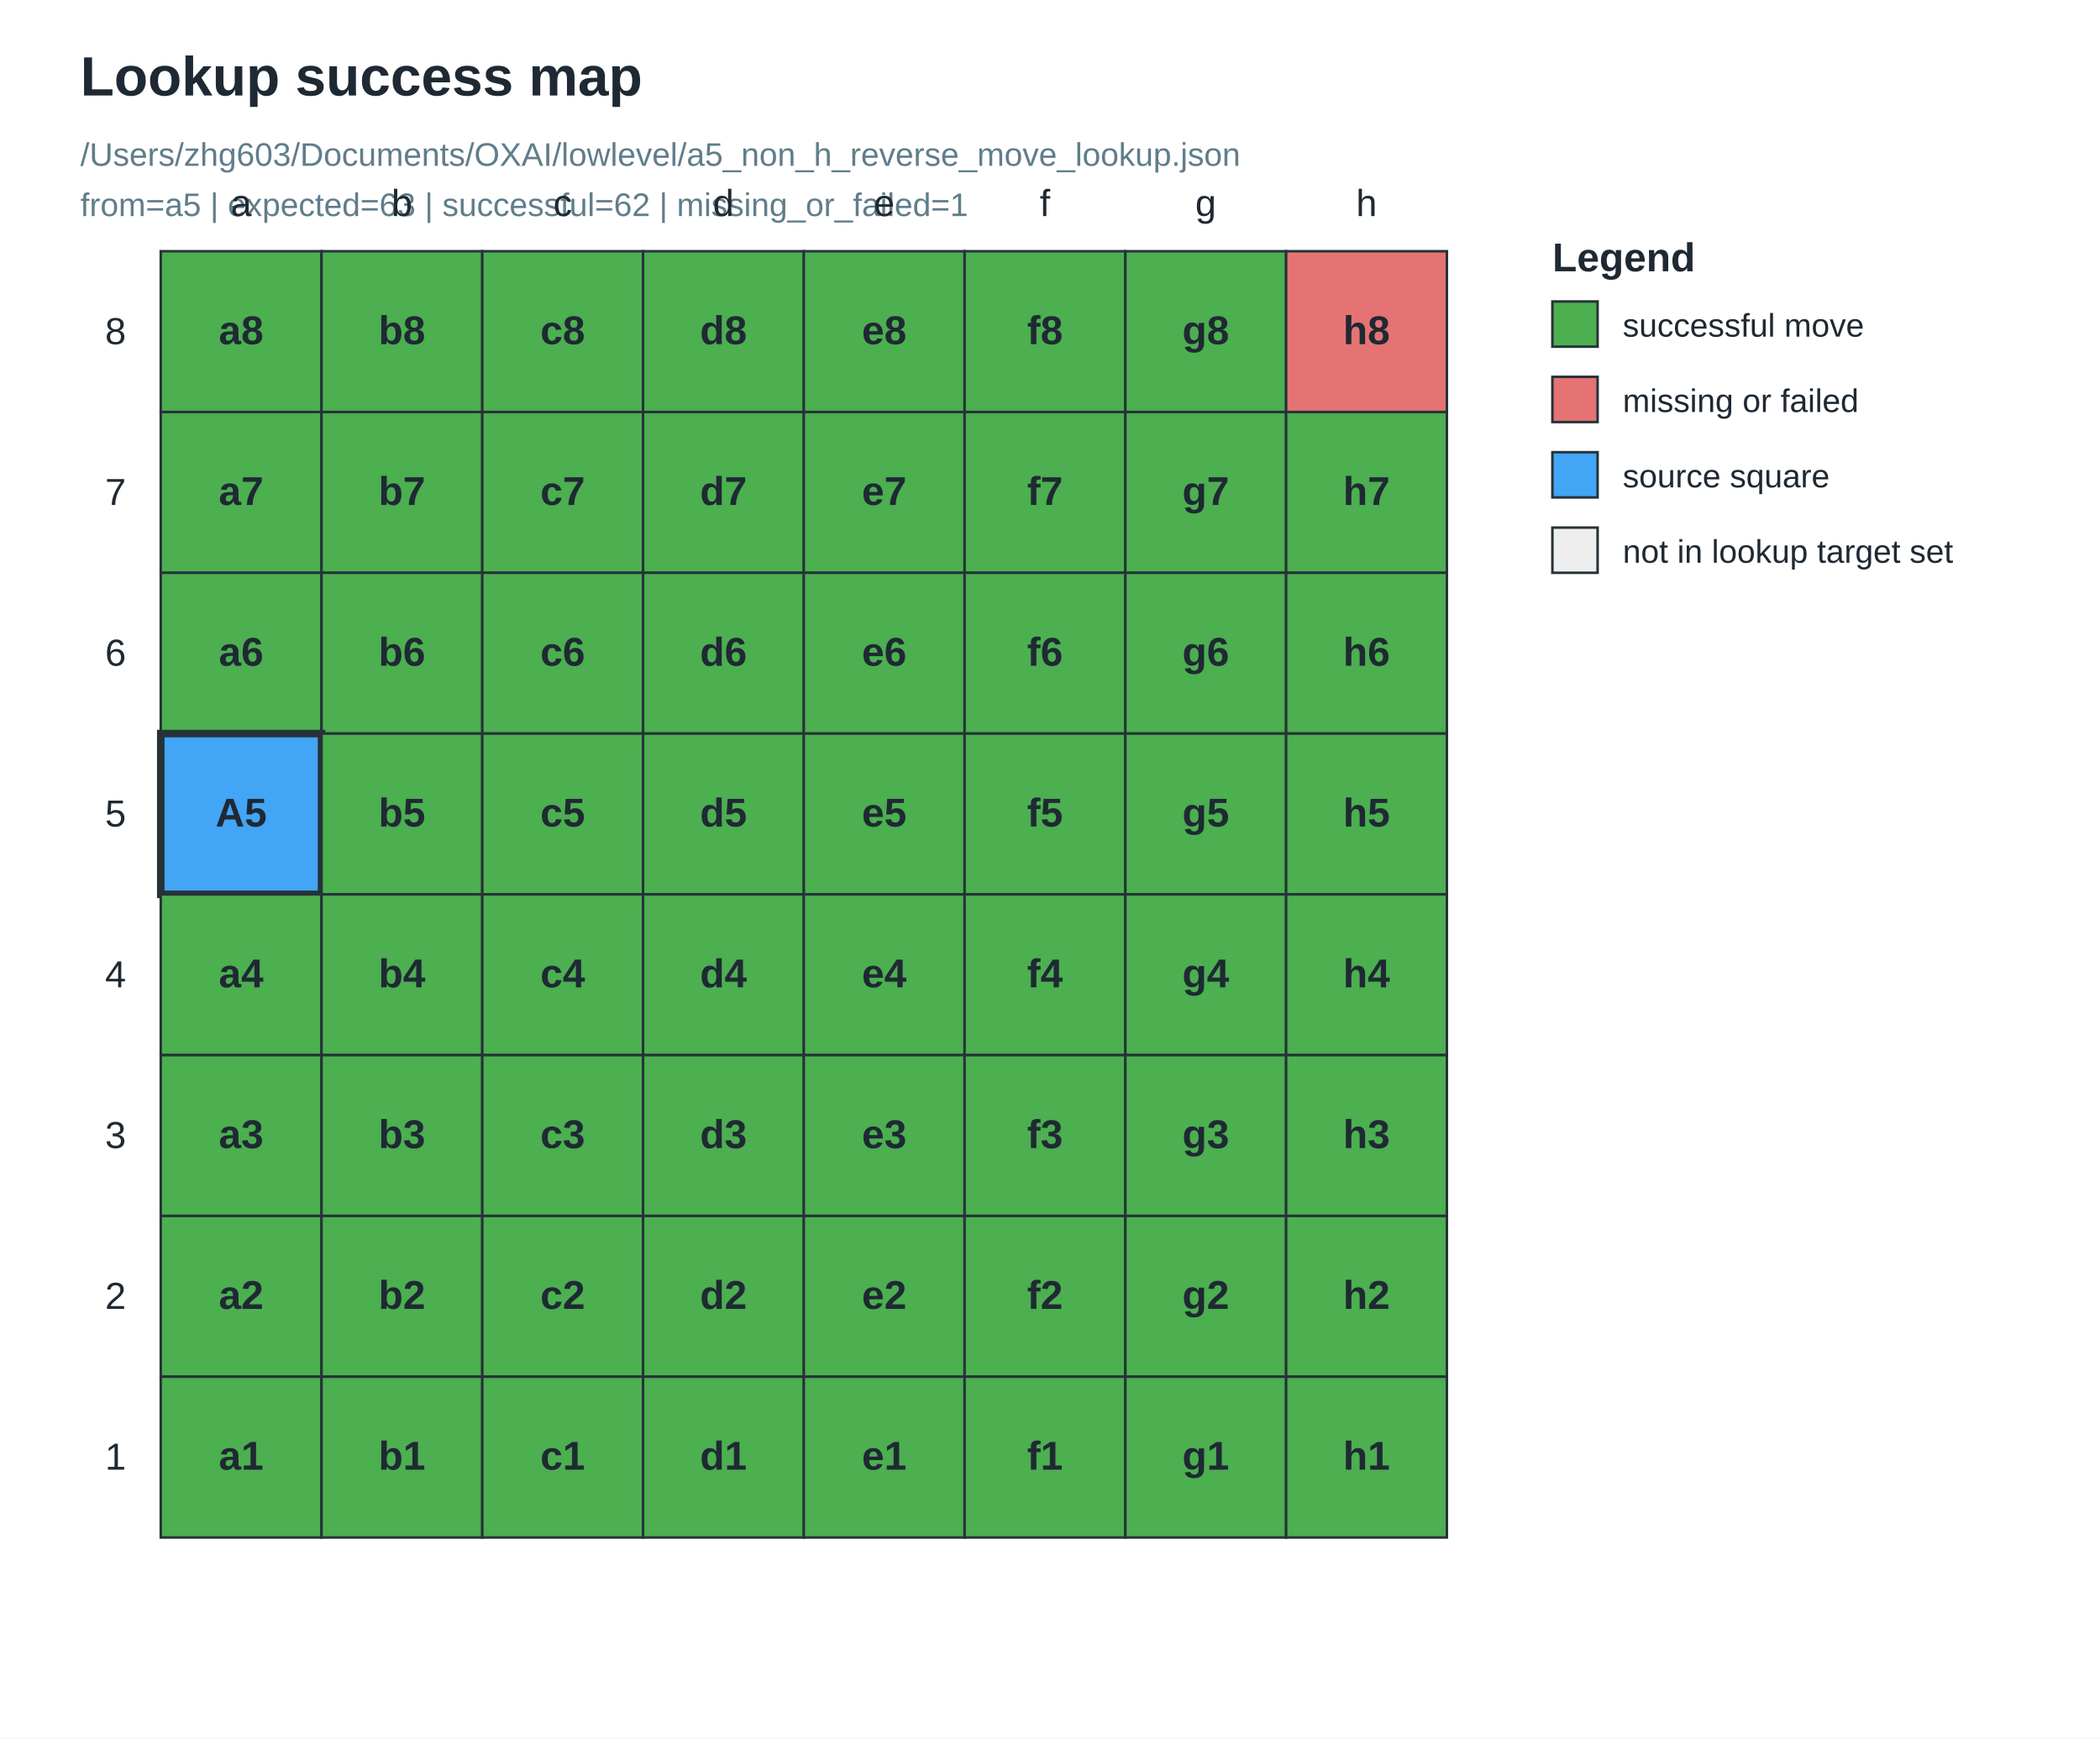
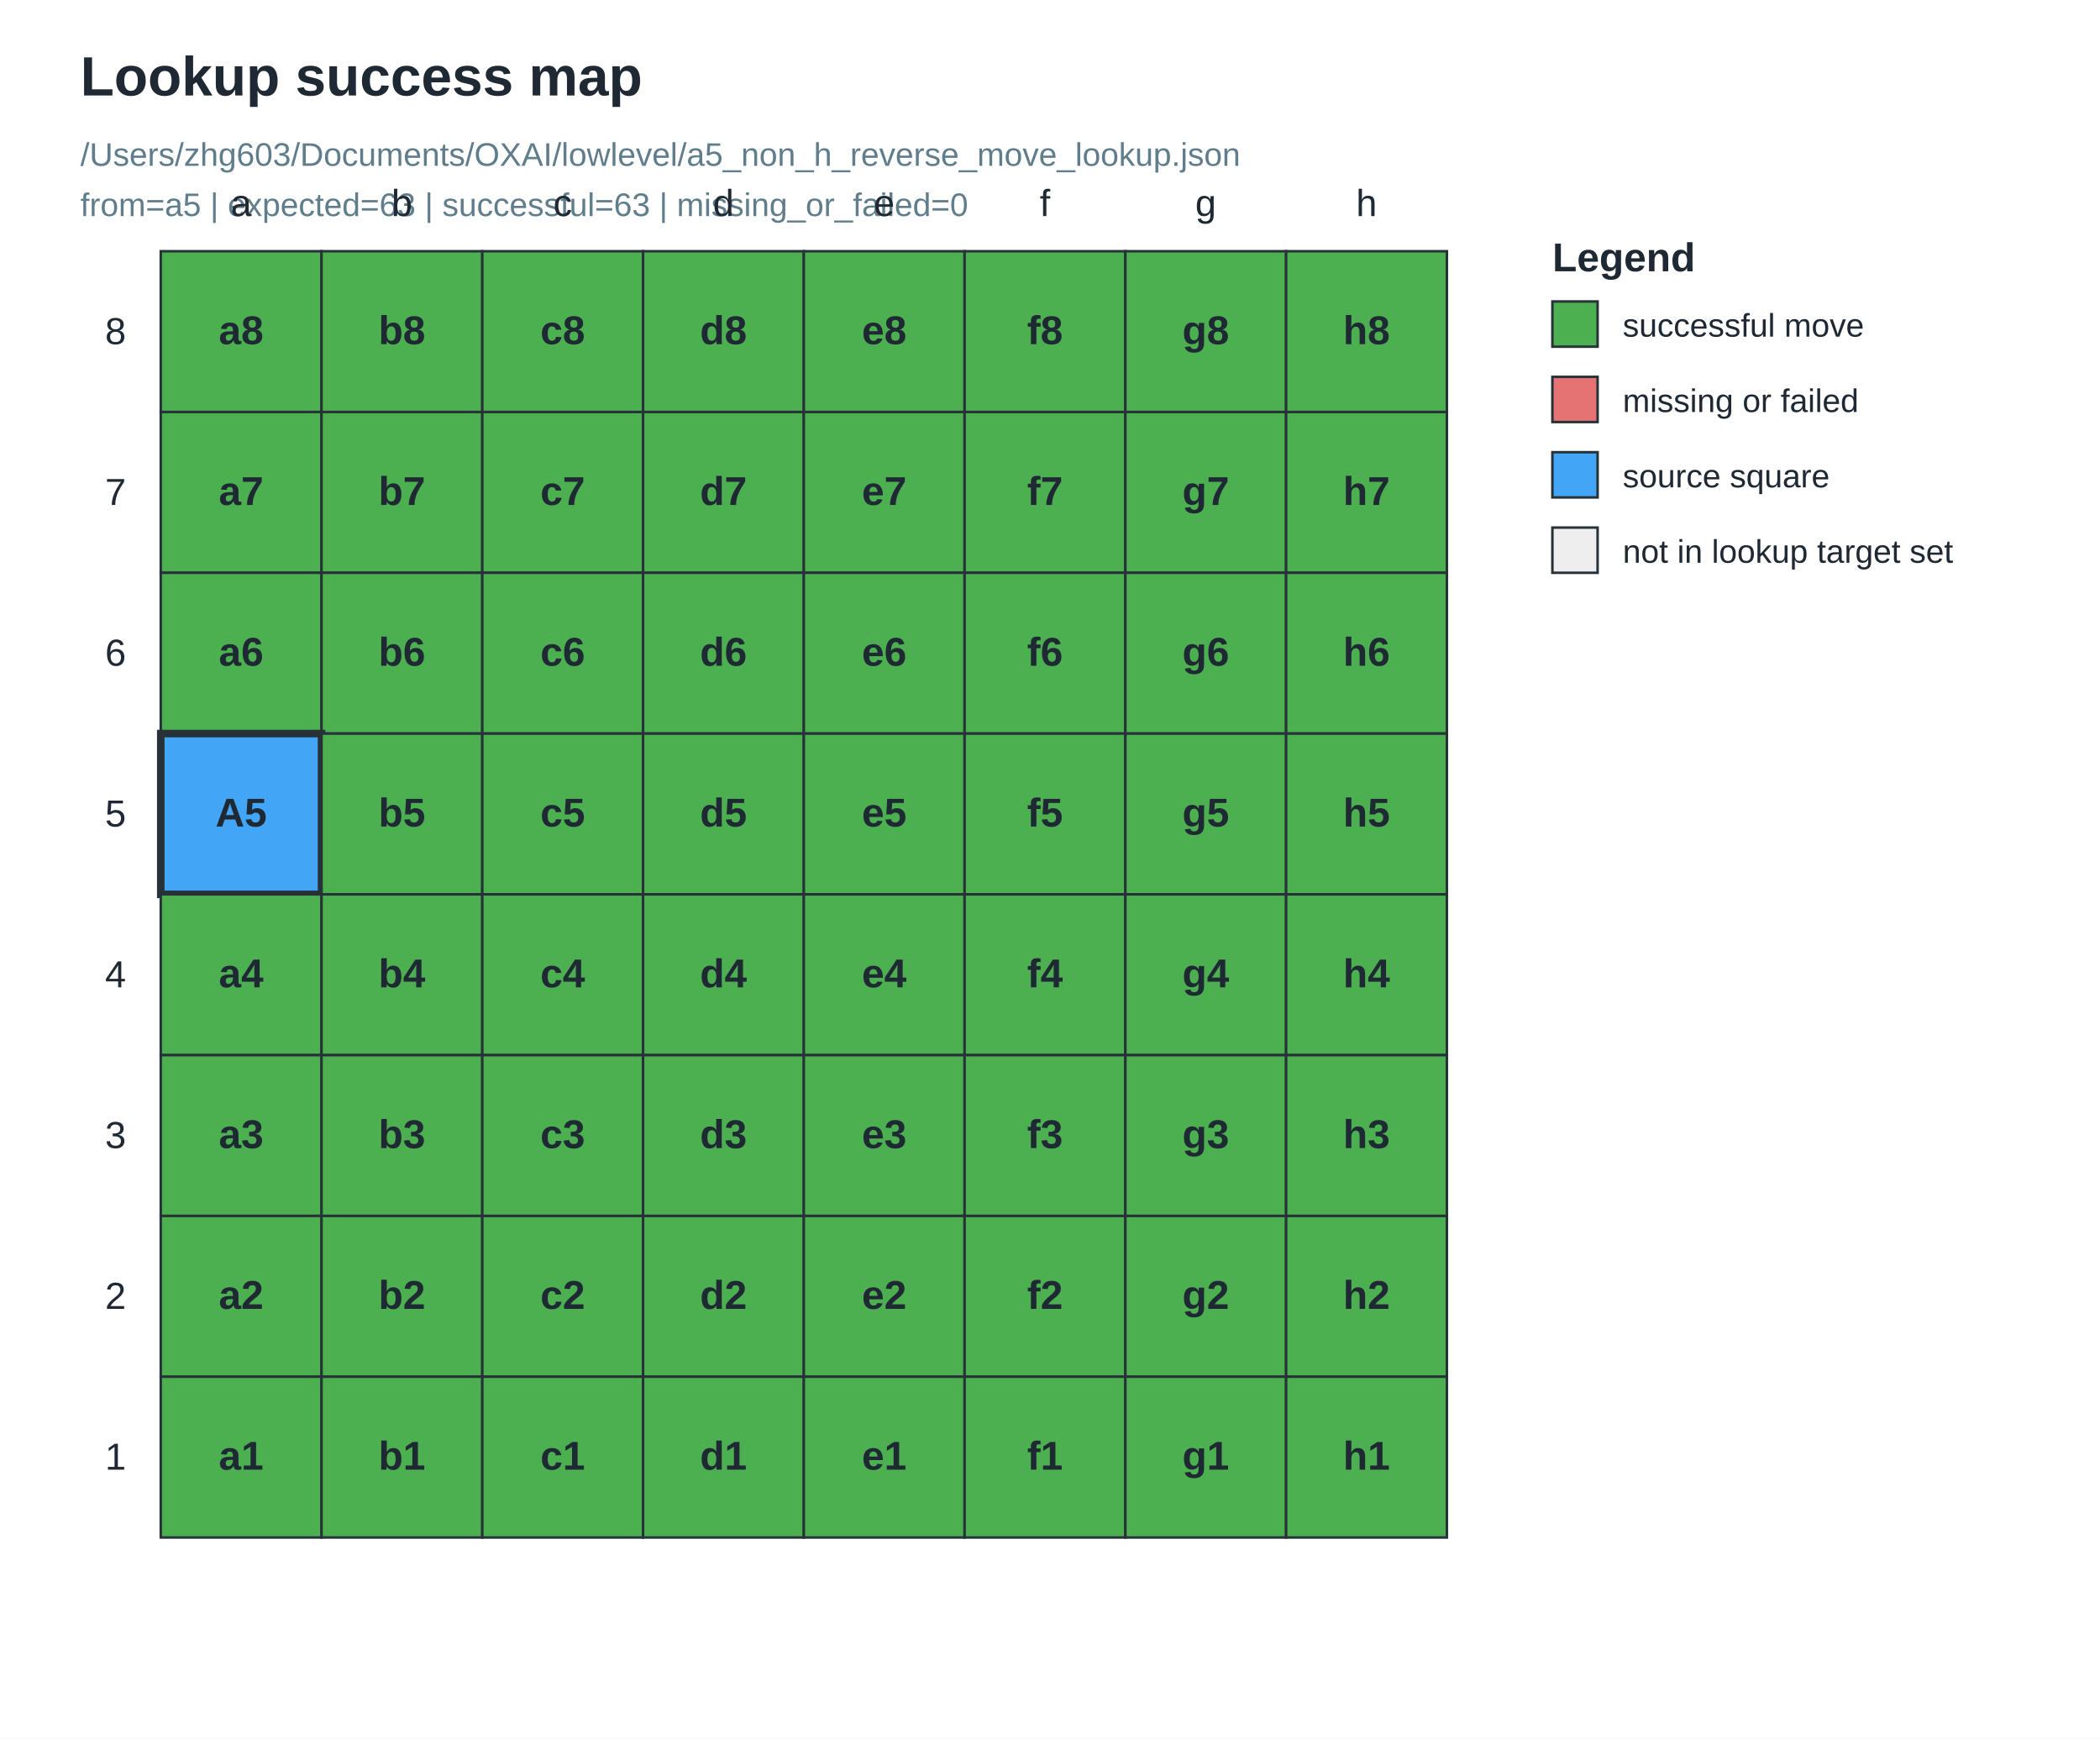
<svg xmlns="http://www.w3.org/2000/svg" width="836" height="692" viewBox="0 0 836 692">
  <rect width="100%" height="100%" fill="white" />
  <text x="32" y="38" font-family="Arial, sans-serif" font-size="22" font-weight="700" fill="#1f2933">Lookup success map</text>
  <text x="32" y="66" font-family="Arial, sans-serif" font-size="13" fill="#607d8b">/Users/zhg603/Documents/OXAI/lowlevel/a5_non_h_reverse_move_lookup.json</text>
-   <text x="32" y="86" font-family="Arial, sans-serif" font-size="13" fill="#607d8b">from=a5 | expected=63 | successful=62 | missing_or_failed=1</text>
+   <text x="32" y="86" font-family="Arial, sans-serif" font-size="13" fill="#607d8b">from=a5 | expected=63 | successful=63 | missing_or_failed=0</text>
  <text x="96.0" y="86" text-anchor="middle" font-family="Arial, sans-serif" font-size="15" fill="#1f2933">a</text>
  <text x="160.0" y="86" text-anchor="middle" font-family="Arial, sans-serif" font-size="15" fill="#1f2933">b</text>
  <text x="224.0" y="86" text-anchor="middle" font-family="Arial, sans-serif" font-size="15" fill="#1f2933">c</text>
  <text x="288.0" y="86" text-anchor="middle" font-family="Arial, sans-serif" font-size="15" fill="#1f2933">d</text>
  <text x="352.0" y="86" text-anchor="middle" font-family="Arial, sans-serif" font-size="15" fill="#1f2933">e</text>
  <text x="416.0" y="86" text-anchor="middle" font-family="Arial, sans-serif" font-size="15" fill="#1f2933">f</text>
  <text x="480.0" y="86" text-anchor="middle" font-family="Arial, sans-serif" font-size="15" fill="#1f2933">g</text>
  <text x="544.0" y="86" text-anchor="middle" font-family="Arial, sans-serif" font-size="15" fill="#1f2933">h</text>
  <text x="46" y="137.0" text-anchor="middle" font-family="Arial, sans-serif" font-size="15" fill="#1f2933">8</text>
  <text x="46" y="201.0" text-anchor="middle" font-family="Arial, sans-serif" font-size="15" fill="#1f2933">7</text>
  <text x="46" y="265.0" text-anchor="middle" font-family="Arial, sans-serif" font-size="15" fill="#1f2933">6</text>
  <text x="46" y="329.0" text-anchor="middle" font-family="Arial, sans-serif" font-size="15" fill="#1f2933">5</text>
  <text x="46" y="393.0" text-anchor="middle" font-family="Arial, sans-serif" font-size="15" fill="#1f2933">4</text>
  <text x="46" y="457.0" text-anchor="middle" font-family="Arial, sans-serif" font-size="15" fill="#1f2933">3</text>
  <text x="46" y="521.0" text-anchor="middle" font-family="Arial, sans-serif" font-size="15" fill="#1f2933">2</text>
  <text x="46" y="585.0" text-anchor="middle" font-family="Arial, sans-serif" font-size="15" fill="#1f2933">1</text>
  <rect x="64" y="100" width="64" height="64" fill="#4caf50" stroke="#263238" stroke-width="1">
</rect>
  <text x="96.0" y="137.0" text-anchor="middle" font-family="Arial, sans-serif" font-size="16" font-weight="700" fill="#1f2933">a8</text>
  <rect x="128" y="100" width="64" height="64" fill="#4caf50" stroke="#263238" stroke-width="1">
</rect>
  <text x="160.0" y="137.0" text-anchor="middle" font-family="Arial, sans-serif" font-size="16" font-weight="700" fill="#1f2933">b8</text>
  <rect x="192" y="100" width="64" height="64" fill="#4caf50" stroke="#263238" stroke-width="1">
</rect>
  <text x="224.0" y="137.0" text-anchor="middle" font-family="Arial, sans-serif" font-size="16" font-weight="700" fill="#1f2933">c8</text>
  <rect x="256" y="100" width="64" height="64" fill="#4caf50" stroke="#263238" stroke-width="1">
</rect>
  <text x="288.0" y="137.0" text-anchor="middle" font-family="Arial, sans-serif" font-size="16" font-weight="700" fill="#1f2933">d8</text>
  <rect x="320" y="100" width="64" height="64" fill="#4caf50" stroke="#263238" stroke-width="1">
</rect>
  <text x="352.0" y="137.0" text-anchor="middle" font-family="Arial, sans-serif" font-size="16" font-weight="700" fill="#1f2933">e8</text>
  <rect x="384" y="100" width="64" height="64" fill="#4caf50" stroke="#263238" stroke-width="1">
</rect>
  <text x="416.0" y="137.0" text-anchor="middle" font-family="Arial, sans-serif" font-size="16" font-weight="700" fill="#1f2933">f8</text>
  <rect x="448" y="100" width="64" height="64" fill="#4caf50" stroke="#263238" stroke-width="1">
</rect>
  <text x="480.0" y="137.0" text-anchor="middle" font-family="Arial, sans-serif" font-size="16" font-weight="700" fill="#1f2933">g8</text>
-   <rect x="512" y="100" width="64" height="64" fill="#e57373" stroke="#263238" stroke-width="1">
+   <rect x="512" y="100" width="64" height="64" fill="#4caf50" stroke="#263238" stroke-width="1">
</rect>
  <text x="544.0" y="137.0" text-anchor="middle" font-family="Arial, sans-serif" font-size="16" font-weight="700" fill="#1f2933">h8</text>
  <rect x="64" y="164" width="64" height="64" fill="#4caf50" stroke="#263238" stroke-width="1">
</rect>
  <text x="96.0" y="201.0" text-anchor="middle" font-family="Arial, sans-serif" font-size="16" font-weight="700" fill="#1f2933">a7</text>
  <rect x="128" y="164" width="64" height="64" fill="#4caf50" stroke="#263238" stroke-width="1">
</rect>
  <text x="160.0" y="201.0" text-anchor="middle" font-family="Arial, sans-serif" font-size="16" font-weight="700" fill="#1f2933">b7</text>
  <rect x="192" y="164" width="64" height="64" fill="#4caf50" stroke="#263238" stroke-width="1">
</rect>
  <text x="224.0" y="201.0" text-anchor="middle" font-family="Arial, sans-serif" font-size="16" font-weight="700" fill="#1f2933">c7</text>
  <rect x="256" y="164" width="64" height="64" fill="#4caf50" stroke="#263238" stroke-width="1">
</rect>
  <text x="288.0" y="201.0" text-anchor="middle" font-family="Arial, sans-serif" font-size="16" font-weight="700" fill="#1f2933">d7</text>
  <rect x="320" y="164" width="64" height="64" fill="#4caf50" stroke="#263238" stroke-width="1">
</rect>
  <text x="352.0" y="201.0" text-anchor="middle" font-family="Arial, sans-serif" font-size="16" font-weight="700" fill="#1f2933">e7</text>
  <rect x="384" y="164" width="64" height="64" fill="#4caf50" stroke="#263238" stroke-width="1">
</rect>
  <text x="416.0" y="201.0" text-anchor="middle" font-family="Arial, sans-serif" font-size="16" font-weight="700" fill="#1f2933">f7</text>
  <rect x="448" y="164" width="64" height="64" fill="#4caf50" stroke="#263238" stroke-width="1">
</rect>
  <text x="480.0" y="201.0" text-anchor="middle" font-family="Arial, sans-serif" font-size="16" font-weight="700" fill="#1f2933">g7</text>
  <rect x="512" y="164" width="64" height="64" fill="#4caf50" stroke="#263238" stroke-width="1">
</rect>
  <text x="544.0" y="201.0" text-anchor="middle" font-family="Arial, sans-serif" font-size="16" font-weight="700" fill="#1f2933">h7</text>
  <rect x="64" y="228" width="64" height="64" fill="#4caf50" stroke="#263238" stroke-width="1">
</rect>
  <text x="96.0" y="265.0" text-anchor="middle" font-family="Arial, sans-serif" font-size="16" font-weight="700" fill="#1f2933">a6</text>
  <rect x="128" y="228" width="64" height="64" fill="#4caf50" stroke="#263238" stroke-width="1">
</rect>
  <text x="160.0" y="265.0" text-anchor="middle" font-family="Arial, sans-serif" font-size="16" font-weight="700" fill="#1f2933">b6</text>
  <rect x="192" y="228" width="64" height="64" fill="#4caf50" stroke="#263238" stroke-width="1">
</rect>
  <text x="224.0" y="265.0" text-anchor="middle" font-family="Arial, sans-serif" font-size="16" font-weight="700" fill="#1f2933">c6</text>
  <rect x="256" y="228" width="64" height="64" fill="#4caf50" stroke="#263238" stroke-width="1">
</rect>
  <text x="288.0" y="265.0" text-anchor="middle" font-family="Arial, sans-serif" font-size="16" font-weight="700" fill="#1f2933">d6</text>
  <rect x="320" y="228" width="64" height="64" fill="#4caf50" stroke="#263238" stroke-width="1">
</rect>
  <text x="352.0" y="265.0" text-anchor="middle" font-family="Arial, sans-serif" font-size="16" font-weight="700" fill="#1f2933">e6</text>
  <rect x="384" y="228" width="64" height="64" fill="#4caf50" stroke="#263238" stroke-width="1">
</rect>
  <text x="416.0" y="265.0" text-anchor="middle" font-family="Arial, sans-serif" font-size="16" font-weight="700" fill="#1f2933">f6</text>
  <rect x="448" y="228" width="64" height="64" fill="#4caf50" stroke="#263238" stroke-width="1">
</rect>
  <text x="480.0" y="265.0" text-anchor="middle" font-family="Arial, sans-serif" font-size="16" font-weight="700" fill="#1f2933">g6</text>
  <rect x="512" y="228" width="64" height="64" fill="#4caf50" stroke="#263238" stroke-width="1">
</rect>
  <text x="544.0" y="265.0" text-anchor="middle" font-family="Arial, sans-serif" font-size="16" font-weight="700" fill="#1f2933">h6</text>
  <rect x="64" y="292" width="64" height="64" fill="#42a5f5" stroke="#263238" stroke-width="3">
</rect>
  <text x="96.0" y="329.0" text-anchor="middle" font-family="Arial, sans-serif" font-size="16" font-weight="700" fill="#1f2933">A5</text>
  <rect x="128" y="292" width="64" height="64" fill="#4caf50" stroke="#263238" stroke-width="1">
</rect>
  <text x="160.0" y="329.0" text-anchor="middle" font-family="Arial, sans-serif" font-size="16" font-weight="700" fill="#1f2933">b5</text>
  <rect x="192" y="292" width="64" height="64" fill="#4caf50" stroke="#263238" stroke-width="1">
</rect>
  <text x="224.0" y="329.0" text-anchor="middle" font-family="Arial, sans-serif" font-size="16" font-weight="700" fill="#1f2933">c5</text>
  <rect x="256" y="292" width="64" height="64" fill="#4caf50" stroke="#263238" stroke-width="1">
</rect>
  <text x="288.0" y="329.0" text-anchor="middle" font-family="Arial, sans-serif" font-size="16" font-weight="700" fill="#1f2933">d5</text>
  <rect x="320" y="292" width="64" height="64" fill="#4caf50" stroke="#263238" stroke-width="1">
</rect>
  <text x="352.0" y="329.0" text-anchor="middle" font-family="Arial, sans-serif" font-size="16" font-weight="700" fill="#1f2933">e5</text>
  <rect x="384" y="292" width="64" height="64" fill="#4caf50" stroke="#263238" stroke-width="1">
</rect>
  <text x="416.0" y="329.0" text-anchor="middle" font-family="Arial, sans-serif" font-size="16" font-weight="700" fill="#1f2933">f5</text>
  <rect x="448" y="292" width="64" height="64" fill="#4caf50" stroke="#263238" stroke-width="1">
</rect>
  <text x="480.0" y="329.0" text-anchor="middle" font-family="Arial, sans-serif" font-size="16" font-weight="700" fill="#1f2933">g5</text>
  <rect x="512" y="292" width="64" height="64" fill="#4caf50" stroke="#263238" stroke-width="1">
</rect>
  <text x="544.0" y="329.0" text-anchor="middle" font-family="Arial, sans-serif" font-size="16" font-weight="700" fill="#1f2933">h5</text>
  <rect x="64" y="356" width="64" height="64" fill="#4caf50" stroke="#263238" stroke-width="1">
</rect>
  <text x="96.0" y="393.0" text-anchor="middle" font-family="Arial, sans-serif" font-size="16" font-weight="700" fill="#1f2933">a4</text>
  <rect x="128" y="356" width="64" height="64" fill="#4caf50" stroke="#263238" stroke-width="1">
</rect>
  <text x="160.0" y="393.0" text-anchor="middle" font-family="Arial, sans-serif" font-size="16" font-weight="700" fill="#1f2933">b4</text>
  <rect x="192" y="356" width="64" height="64" fill="#4caf50" stroke="#263238" stroke-width="1">
</rect>
  <text x="224.0" y="393.0" text-anchor="middle" font-family="Arial, sans-serif" font-size="16" font-weight="700" fill="#1f2933">c4</text>
  <rect x="256" y="356" width="64" height="64" fill="#4caf50" stroke="#263238" stroke-width="1">
</rect>
  <text x="288.0" y="393.0" text-anchor="middle" font-family="Arial, sans-serif" font-size="16" font-weight="700" fill="#1f2933">d4</text>
  <rect x="320" y="356" width="64" height="64" fill="#4caf50" stroke="#263238" stroke-width="1">
</rect>
  <text x="352.0" y="393.0" text-anchor="middle" font-family="Arial, sans-serif" font-size="16" font-weight="700" fill="#1f2933">e4</text>
  <rect x="384" y="356" width="64" height="64" fill="#4caf50" stroke="#263238" stroke-width="1">
</rect>
  <text x="416.0" y="393.0" text-anchor="middle" font-family="Arial, sans-serif" font-size="16" font-weight="700" fill="#1f2933">f4</text>
  <rect x="448" y="356" width="64" height="64" fill="#4caf50" stroke="#263238" stroke-width="1">
</rect>
  <text x="480.0" y="393.0" text-anchor="middle" font-family="Arial, sans-serif" font-size="16" font-weight="700" fill="#1f2933">g4</text>
  <rect x="512" y="356" width="64" height="64" fill="#4caf50" stroke="#263238" stroke-width="1">
</rect>
  <text x="544.0" y="393.0" text-anchor="middle" font-family="Arial, sans-serif" font-size="16" font-weight="700" fill="#1f2933">h4</text>
  <rect x="64" y="420" width="64" height="64" fill="#4caf50" stroke="#263238" stroke-width="1">
</rect>
  <text x="96.0" y="457.0" text-anchor="middle" font-family="Arial, sans-serif" font-size="16" font-weight="700" fill="#1f2933">a3</text>
  <rect x="128" y="420" width="64" height="64" fill="#4caf50" stroke="#263238" stroke-width="1">
</rect>
  <text x="160.0" y="457.0" text-anchor="middle" font-family="Arial, sans-serif" font-size="16" font-weight="700" fill="#1f2933">b3</text>
  <rect x="192" y="420" width="64" height="64" fill="#4caf50" stroke="#263238" stroke-width="1">
</rect>
  <text x="224.0" y="457.0" text-anchor="middle" font-family="Arial, sans-serif" font-size="16" font-weight="700" fill="#1f2933">c3</text>
  <rect x="256" y="420" width="64" height="64" fill="#4caf50" stroke="#263238" stroke-width="1">
</rect>
  <text x="288.0" y="457.0" text-anchor="middle" font-family="Arial, sans-serif" font-size="16" font-weight="700" fill="#1f2933">d3</text>
  <rect x="320" y="420" width="64" height="64" fill="#4caf50" stroke="#263238" stroke-width="1">
</rect>
  <text x="352.0" y="457.0" text-anchor="middle" font-family="Arial, sans-serif" font-size="16" font-weight="700" fill="#1f2933">e3</text>
  <rect x="384" y="420" width="64" height="64" fill="#4caf50" stroke="#263238" stroke-width="1">
</rect>
  <text x="416.0" y="457.0" text-anchor="middle" font-family="Arial, sans-serif" font-size="16" font-weight="700" fill="#1f2933">f3</text>
  <rect x="448" y="420" width="64" height="64" fill="#4caf50" stroke="#263238" stroke-width="1">
</rect>
  <text x="480.0" y="457.0" text-anchor="middle" font-family="Arial, sans-serif" font-size="16" font-weight="700" fill="#1f2933">g3</text>
  <rect x="512" y="420" width="64" height="64" fill="#4caf50" stroke="#263238" stroke-width="1">
</rect>
  <text x="544.0" y="457.0" text-anchor="middle" font-family="Arial, sans-serif" font-size="16" font-weight="700" fill="#1f2933">h3</text>
  <rect x="64" y="484" width="64" height="64" fill="#4caf50" stroke="#263238" stroke-width="1">
</rect>
  <text x="96.0" y="521.0" text-anchor="middle" font-family="Arial, sans-serif" font-size="16" font-weight="700" fill="#1f2933">a2</text>
  <rect x="128" y="484" width="64" height="64" fill="#4caf50" stroke="#263238" stroke-width="1">
</rect>
  <text x="160.0" y="521.0" text-anchor="middle" font-family="Arial, sans-serif" font-size="16" font-weight="700" fill="#1f2933">b2</text>
  <rect x="192" y="484" width="64" height="64" fill="#4caf50" stroke="#263238" stroke-width="1">
</rect>
  <text x="224.0" y="521.0" text-anchor="middle" font-family="Arial, sans-serif" font-size="16" font-weight="700" fill="#1f2933">c2</text>
  <rect x="256" y="484" width="64" height="64" fill="#4caf50" stroke="#263238" stroke-width="1">
</rect>
  <text x="288.0" y="521.0" text-anchor="middle" font-family="Arial, sans-serif" font-size="16" font-weight="700" fill="#1f2933">d2</text>
  <rect x="320" y="484" width="64" height="64" fill="#4caf50" stroke="#263238" stroke-width="1">
</rect>
  <text x="352.0" y="521.0" text-anchor="middle" font-family="Arial, sans-serif" font-size="16" font-weight="700" fill="#1f2933">e2</text>
  <rect x="384" y="484" width="64" height="64" fill="#4caf50" stroke="#263238" stroke-width="1">
</rect>
  <text x="416.0" y="521.0" text-anchor="middle" font-family="Arial, sans-serif" font-size="16" font-weight="700" fill="#1f2933">f2</text>
  <rect x="448" y="484" width="64" height="64" fill="#4caf50" stroke="#263238" stroke-width="1">
</rect>
  <text x="480.0" y="521.0" text-anchor="middle" font-family="Arial, sans-serif" font-size="16" font-weight="700" fill="#1f2933">g2</text>
  <rect x="512" y="484" width="64" height="64" fill="#4caf50" stroke="#263238" stroke-width="1">
</rect>
  <text x="544.0" y="521.0" text-anchor="middle" font-family="Arial, sans-serif" font-size="16" font-weight="700" fill="#1f2933">h2</text>
  <rect x="64" y="548" width="64" height="64" fill="#4caf50" stroke="#263238" stroke-width="1">
</rect>
  <text x="96.0" y="585.0" text-anchor="middle" font-family="Arial, sans-serif" font-size="16" font-weight="700" fill="#1f2933">a1</text>
  <rect x="128" y="548" width="64" height="64" fill="#4caf50" stroke="#263238" stroke-width="1">
</rect>
  <text x="160.0" y="585.0" text-anchor="middle" font-family="Arial, sans-serif" font-size="16" font-weight="700" fill="#1f2933">b1</text>
  <rect x="192" y="548" width="64" height="64" fill="#4caf50" stroke="#263238" stroke-width="1">
</rect>
  <text x="224.0" y="585.0" text-anchor="middle" font-family="Arial, sans-serif" font-size="16" font-weight="700" fill="#1f2933">c1</text>
  <rect x="256" y="548" width="64" height="64" fill="#4caf50" stroke="#263238" stroke-width="1">
</rect>
  <text x="288.0" y="585.0" text-anchor="middle" font-family="Arial, sans-serif" font-size="16" font-weight="700" fill="#1f2933">d1</text>
  <rect x="320" y="548" width="64" height="64" fill="#4caf50" stroke="#263238" stroke-width="1">
</rect>
  <text x="352.0" y="585.0" text-anchor="middle" font-family="Arial, sans-serif" font-size="16" font-weight="700" fill="#1f2933">e1</text>
  <rect x="384" y="548" width="64" height="64" fill="#4caf50" stroke="#263238" stroke-width="1">
</rect>
  <text x="416.0" y="585.0" text-anchor="middle" font-family="Arial, sans-serif" font-size="16" font-weight="700" fill="#1f2933">f1</text>
  <rect x="448" y="548" width="64" height="64" fill="#4caf50" stroke="#263238" stroke-width="1">
</rect>
  <text x="480.0" y="585.0" text-anchor="middle" font-family="Arial, sans-serif" font-size="16" font-weight="700" fill="#1f2933">g1</text>
  <rect x="512" y="548" width="64" height="64" fill="#4caf50" stroke="#263238" stroke-width="1">
</rect>
  <text x="544.0" y="585.0" text-anchor="middle" font-family="Arial, sans-serif" font-size="16" font-weight="700" fill="#1f2933">h1</text>
  <text x="618" y="108" font-family="Arial, sans-serif" font-size="16" font-weight="700" fill="#1f2933">Legend</text>
  <rect x="618" y="120" width="18" height="18" fill="#4caf50" stroke="#263238" stroke-width="1" />
  <text x="646" y="134" font-family="Arial, sans-serif" font-size="13" fill="#1f2933">successful move</text>
  <rect x="618" y="150" width="18" height="18" fill="#e57373" stroke="#263238" stroke-width="1" />
  <text x="646" y="164" font-family="Arial, sans-serif" font-size="13" fill="#1f2933">missing or failed</text>
  <rect x="618" y="180" width="18" height="18" fill="#42a5f5" stroke="#263238" stroke-width="1" />
  <text x="646" y="194" font-family="Arial, sans-serif" font-size="13" fill="#1f2933">source square</text>
  <rect x="618" y="210" width="18" height="18" fill="#eeeeee" stroke="#263238" stroke-width="1" />
  <text x="646" y="224" font-family="Arial, sans-serif" font-size="13" fill="#1f2933">not in lookup target set</text>
</svg>
